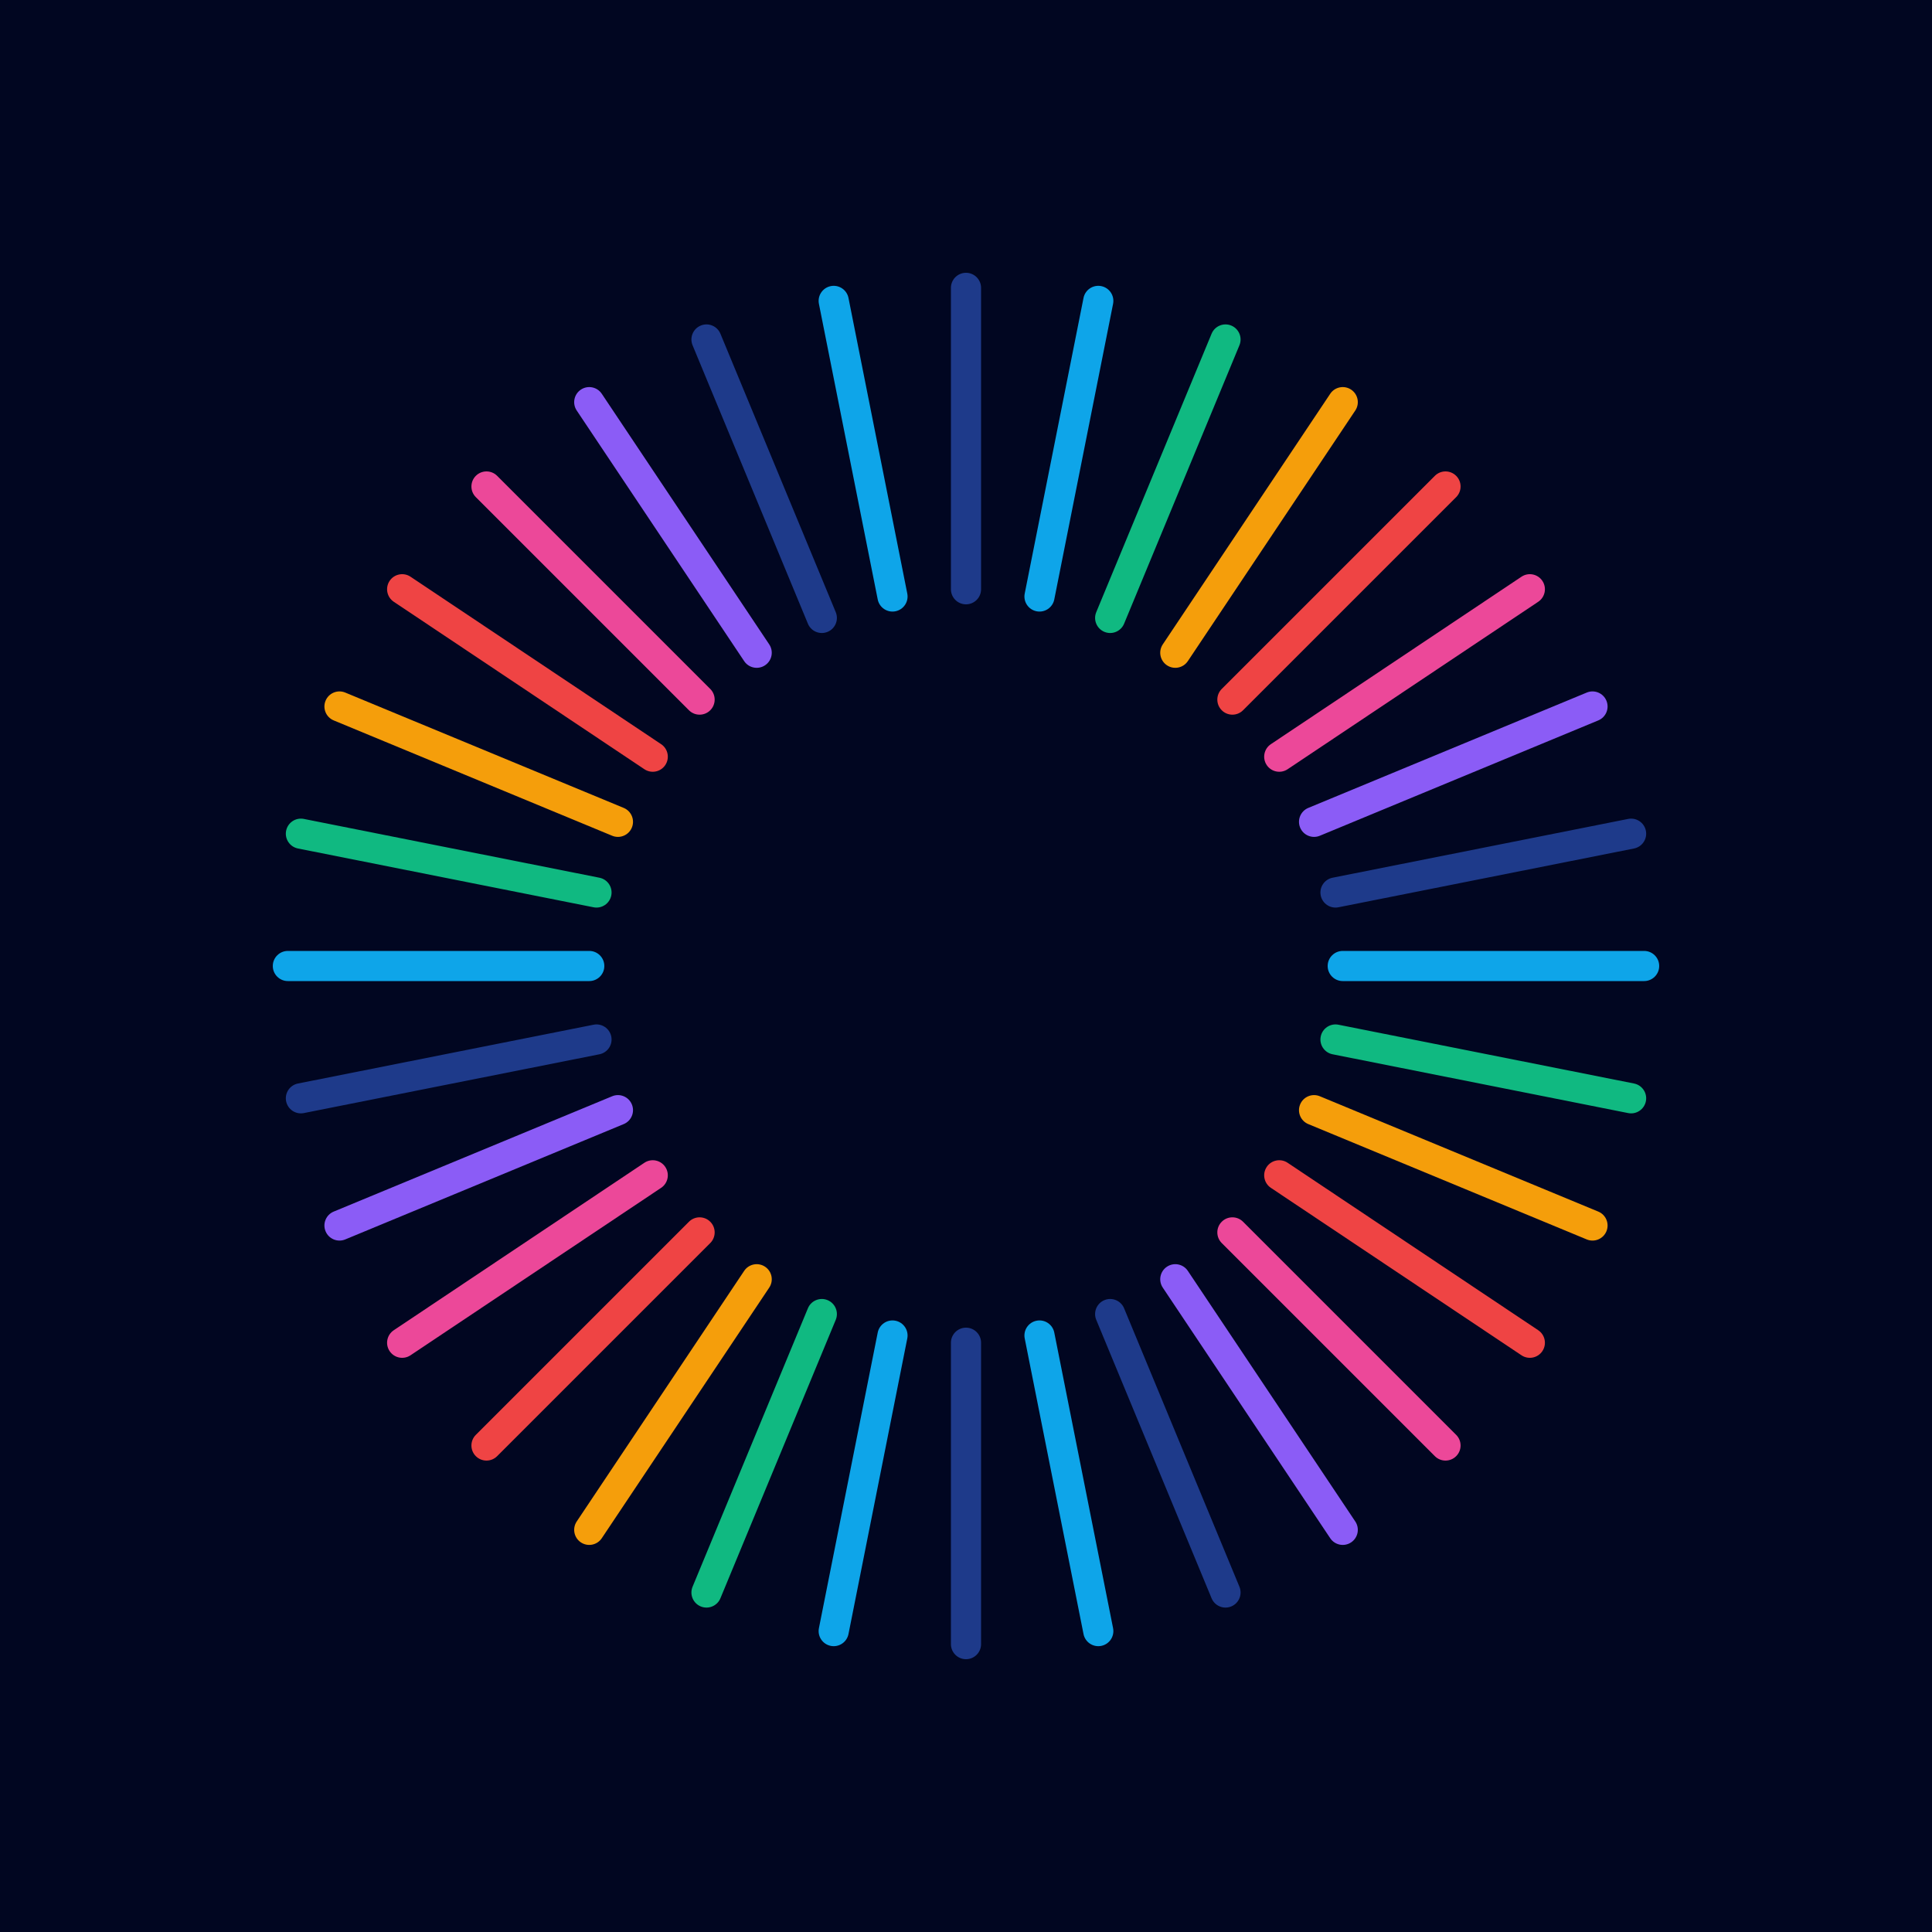
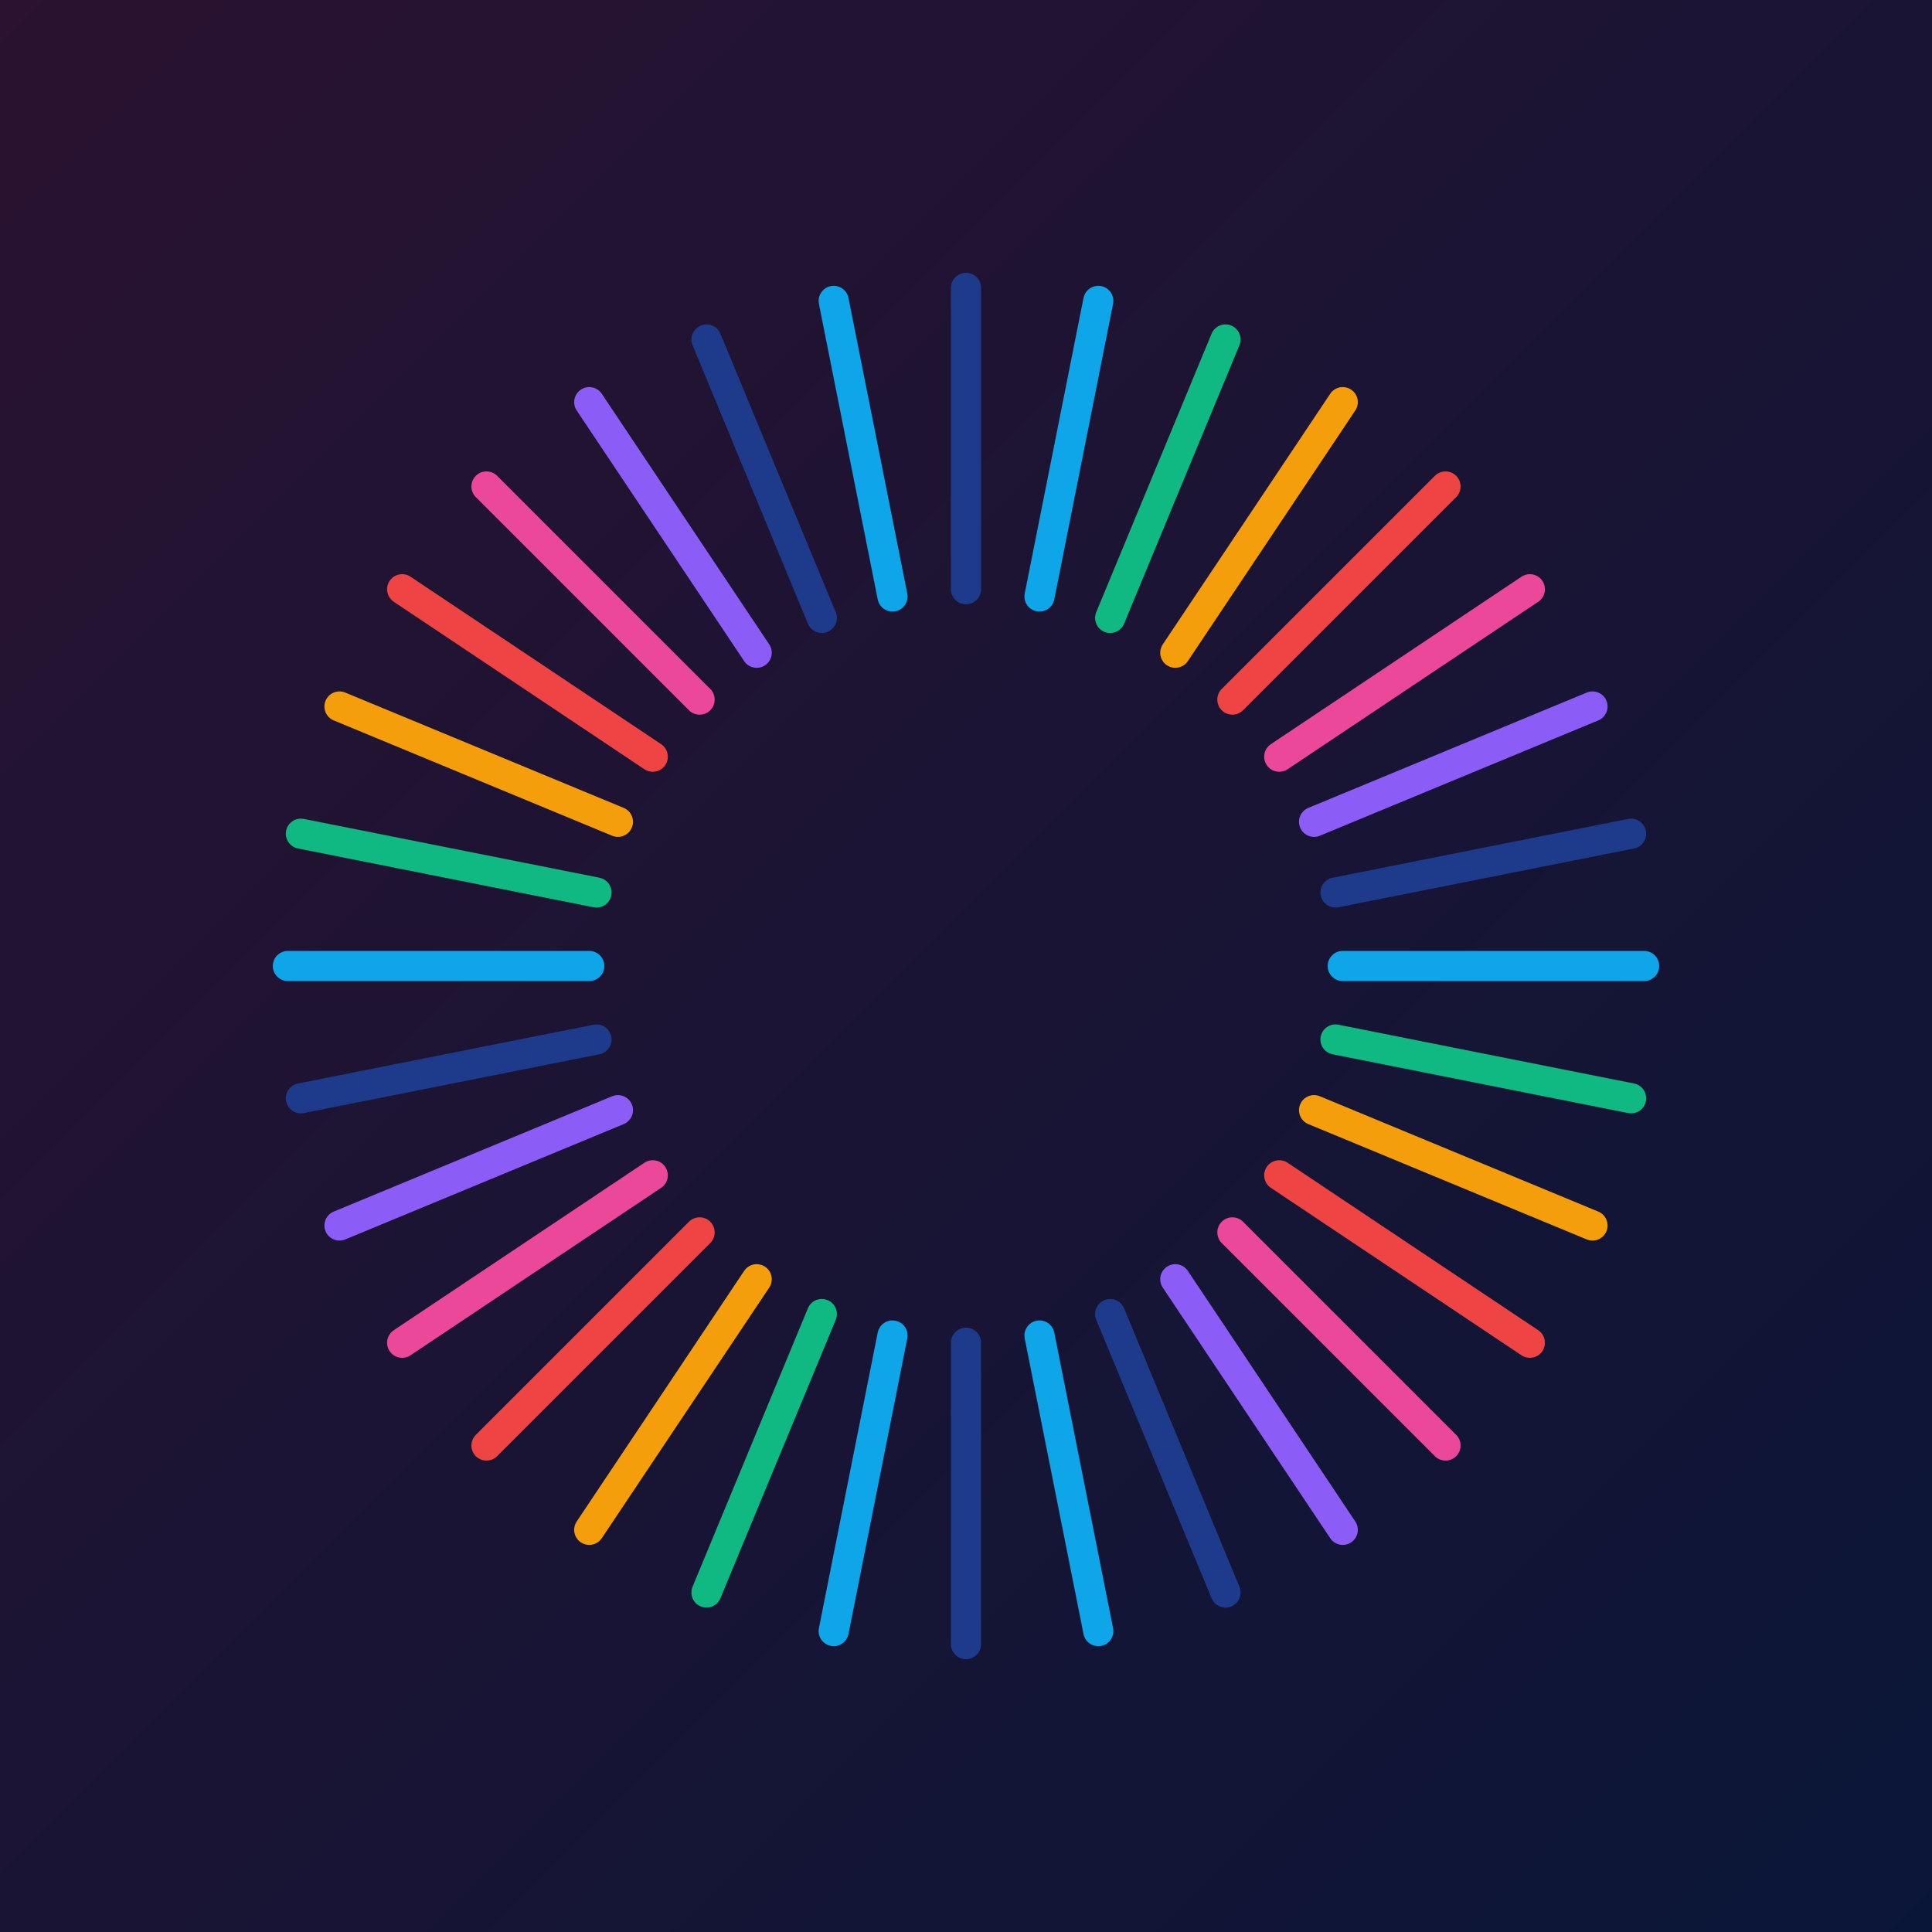
<svg xmlns="http://www.w3.org/2000/svg" viewBox="0 0 100 100" role="img" aria-label="UCSF Office of Collaborative Research">
-   <rect width="100" height="100" fill="#010621" />
+   <defs>
+     <linearGradient id="bg" x1="0" y1="0" x2="1" y2="1">
+       <stop offset="0%" stop-color="#2a1230" />
+       <stop offset="100%" stop-color="#0a1638" />
+     </linearGradient>
+   </defs>
+   <rect width="100" height="100" fill="url(#bg)" />
  <g transform="translate(50 50) scale(0.78) translate(-50 -50)">
    <rect x="49" y="4" width="2" height="22" rx="1" fill="#1e3a8a" transform="rotate(0.0 50 50)" />
    <rect x="49" y="4" width="2" height="22" rx="1" fill="#0ea5e9" transform="rotate(11.25 50 50)" />
    <rect x="49" y="4" width="2" height="22" rx="1" fill="#10b981" transform="rotate(22.5 50 50)" />
    <rect x="49" y="4" width="2" height="22" rx="1" fill="#f59e0b" transform="rotate(33.75 50 50)" />
    <rect x="49" y="4" width="2" height="22" rx="1" fill="#ef4444" transform="rotate(45.0 50 50)" />
    <rect x="49" y="4" width="2" height="22" rx="1" fill="#ec4899" transform="rotate(56.25 50 50)" />
    <rect x="49" y="4" width="2" height="22" rx="1" fill="#8b5cf6" transform="rotate(67.5 50 50)" />
    <rect x="49" y="4" width="2" height="22" rx="1" fill="#1e3a8a" transform="rotate(78.75 50 50)" />
    <rect x="49" y="4" width="2" height="22" rx="1" fill="#0ea5e9" transform="rotate(90.0 50 50)" />
    <rect x="49" y="4" width="2" height="22" rx="1" fill="#10b981" transform="rotate(101.25 50 50)" />
    <rect x="49" y="4" width="2" height="22" rx="1" fill="#f59e0b" transform="rotate(112.5 50 50)" />
    <rect x="49" y="4" width="2" height="22" rx="1" fill="#ef4444" transform="rotate(123.75 50 50)" />
    <rect x="49" y="4" width="2" height="22" rx="1" fill="#ec4899" transform="rotate(135.0 50 50)" />
    <rect x="49" y="4" width="2" height="22" rx="1" fill="#8b5cf6" transform="rotate(146.25 50 50)" />
    <rect x="49" y="4" width="2" height="22" rx="1" fill="#1e3a8a" transform="rotate(157.5 50 50)" />
    <rect x="49" y="4" width="2" height="22" rx="1" fill="#0ea5e9" transform="rotate(168.75 50 50)" />
    <rect x="49" y="4" width="2" height="22" rx="1" fill="#1e3a8a" transform="rotate(180.0 50 50)" />
    <rect x="49" y="4" width="2" height="22" rx="1" fill="#0ea5e9" transform="rotate(191.25 50 50)" />
    <rect x="49" y="4" width="2" height="22" rx="1" fill="#10b981" transform="rotate(202.5 50 50)" />
    <rect x="49" y="4" width="2" height="22" rx="1" fill="#f59e0b" transform="rotate(213.75 50 50)" />
    <rect x="49" y="4" width="2" height="22" rx="1" fill="#ef4444" transform="rotate(225.0 50 50)" />
    <rect x="49" y="4" width="2" height="22" rx="1" fill="#ec4899" transform="rotate(236.25 50 50)" />
    <rect x="49" y="4" width="2" height="22" rx="1" fill="#8b5cf6" transform="rotate(247.5 50 50)" />
    <rect x="49" y="4" width="2" height="22" rx="1" fill="#1e3a8a" transform="rotate(258.75 50 50)" />
    <rect x="49" y="4" width="2" height="22" rx="1" fill="#0ea5e9" transform="rotate(270.0 50 50)" />
    <rect x="49" y="4" width="2" height="22" rx="1" fill="#10b981" transform="rotate(281.25 50 50)" />
    <rect x="49" y="4" width="2" height="22" rx="1" fill="#f59e0b" transform="rotate(292.5 50 50)" />
    <rect x="49" y="4" width="2" height="22" rx="1" fill="#ef4444" transform="rotate(303.75 50 50)" />
    <rect x="49" y="4" width="2" height="22" rx="1" fill="#ec4899" transform="rotate(315.0 50 50)" />
    <rect x="49" y="4" width="2" height="22" rx="1" fill="#8b5cf6" transform="rotate(326.25 50 50)" />
    <rect x="49" y="4" width="2" height="22" rx="1" fill="#1e3a8a" transform="rotate(337.5 50 50)" />
    <rect x="49" y="4" width="2" height="22" rx="1" fill="#0ea5e9" transform="rotate(348.75 50 50)" />
  </g>
</svg>
